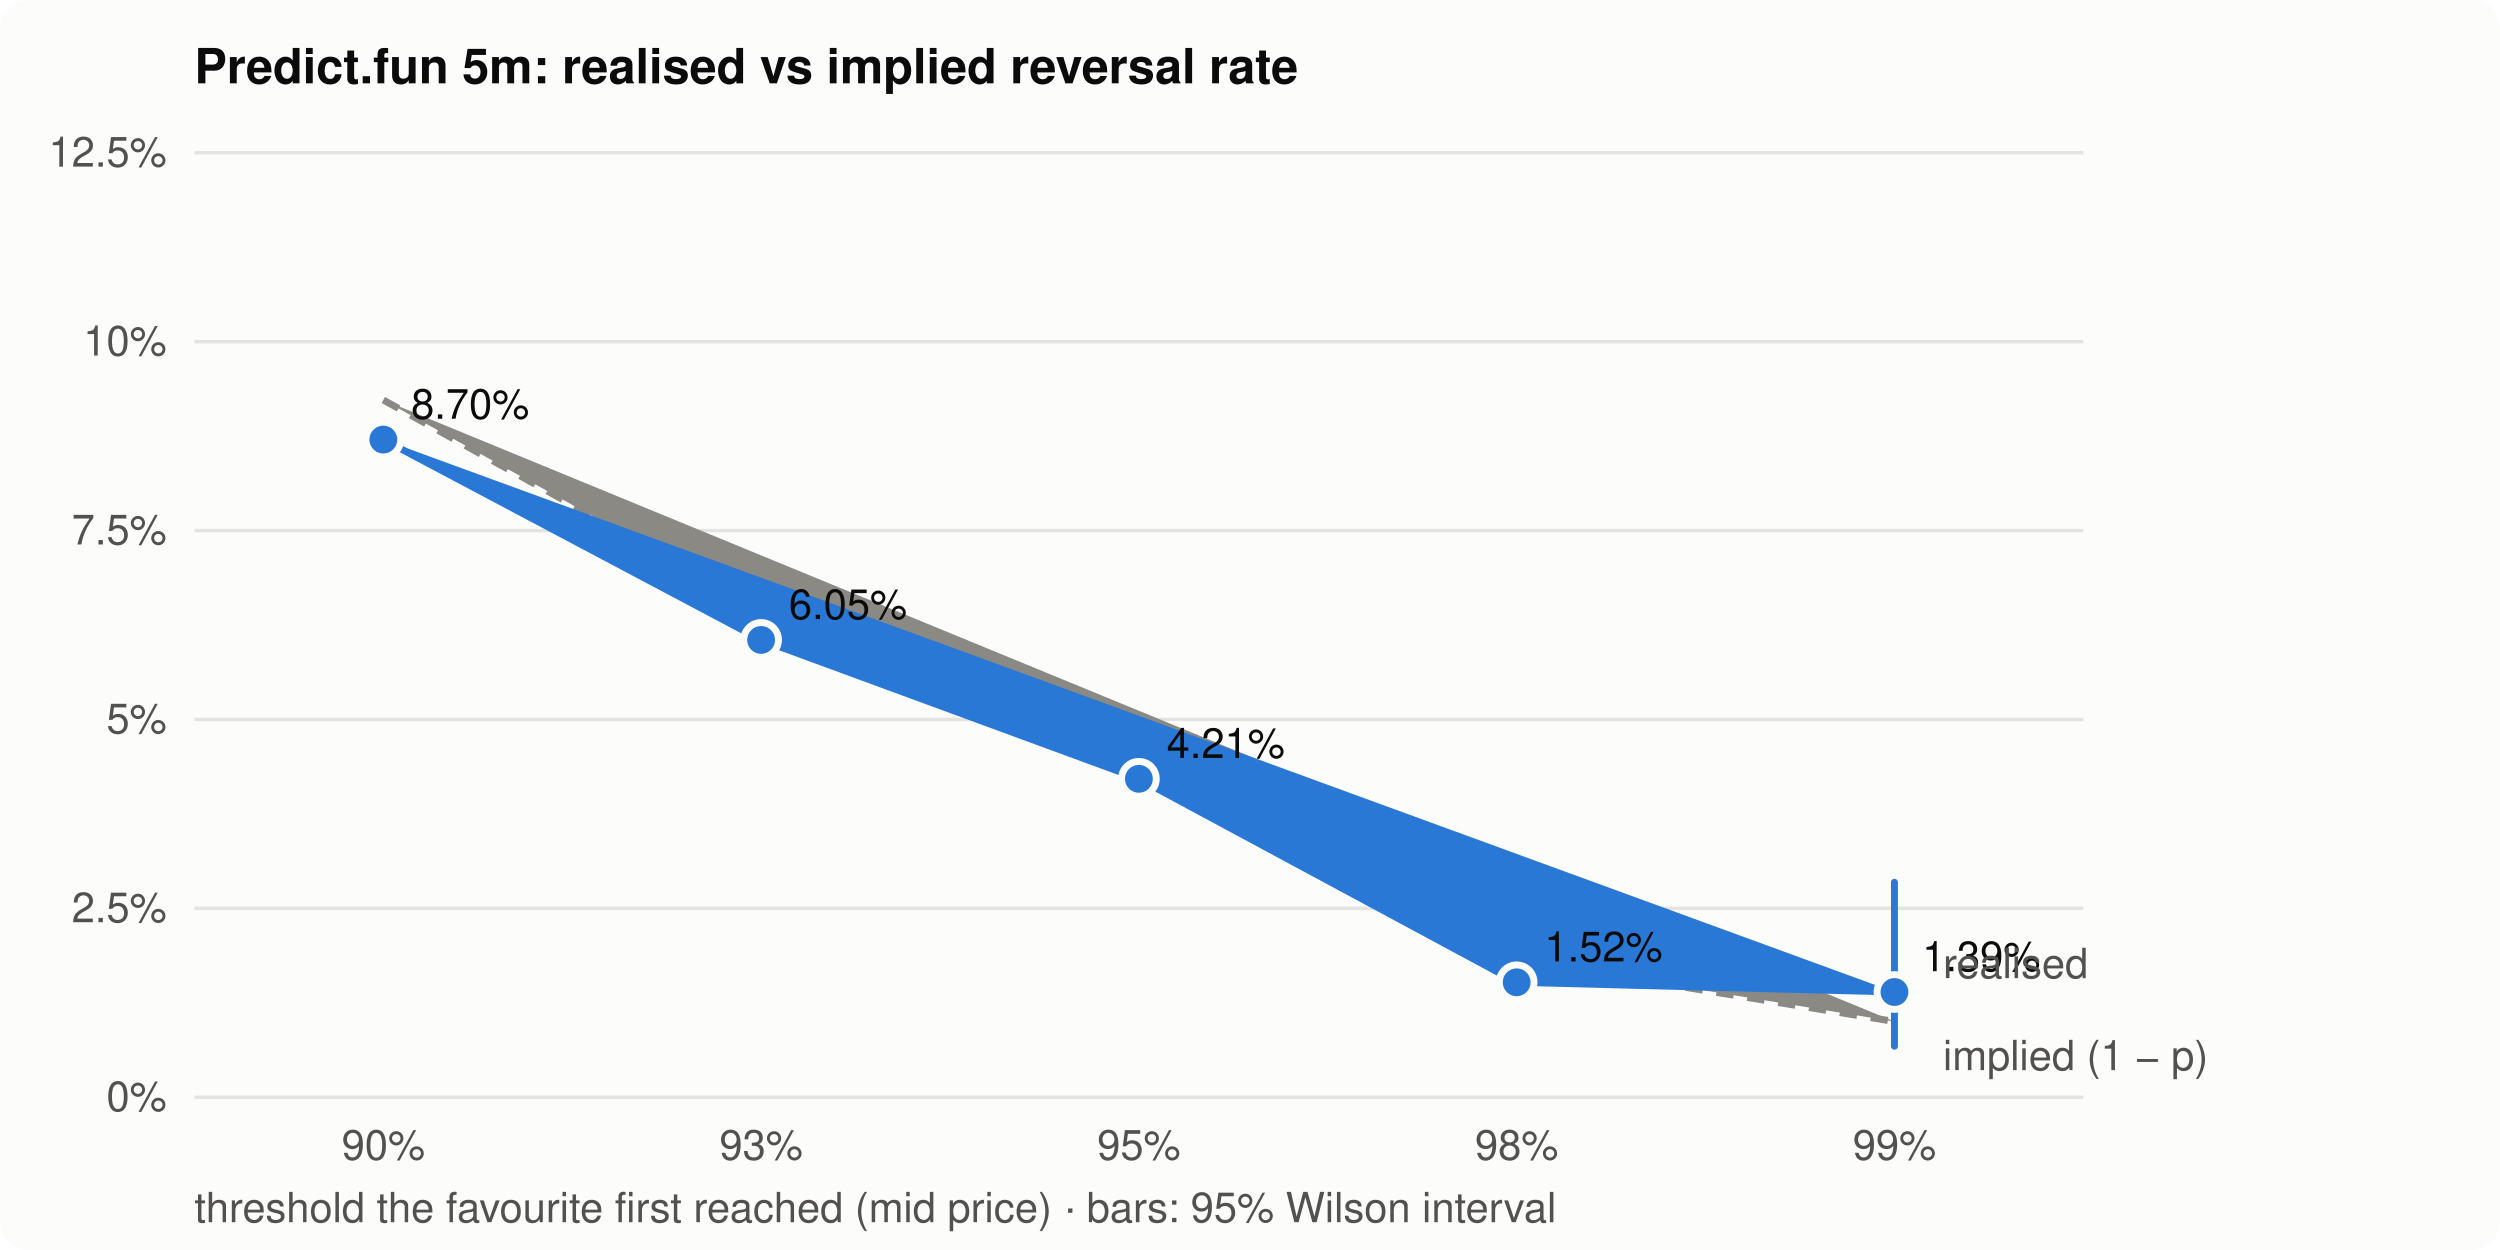
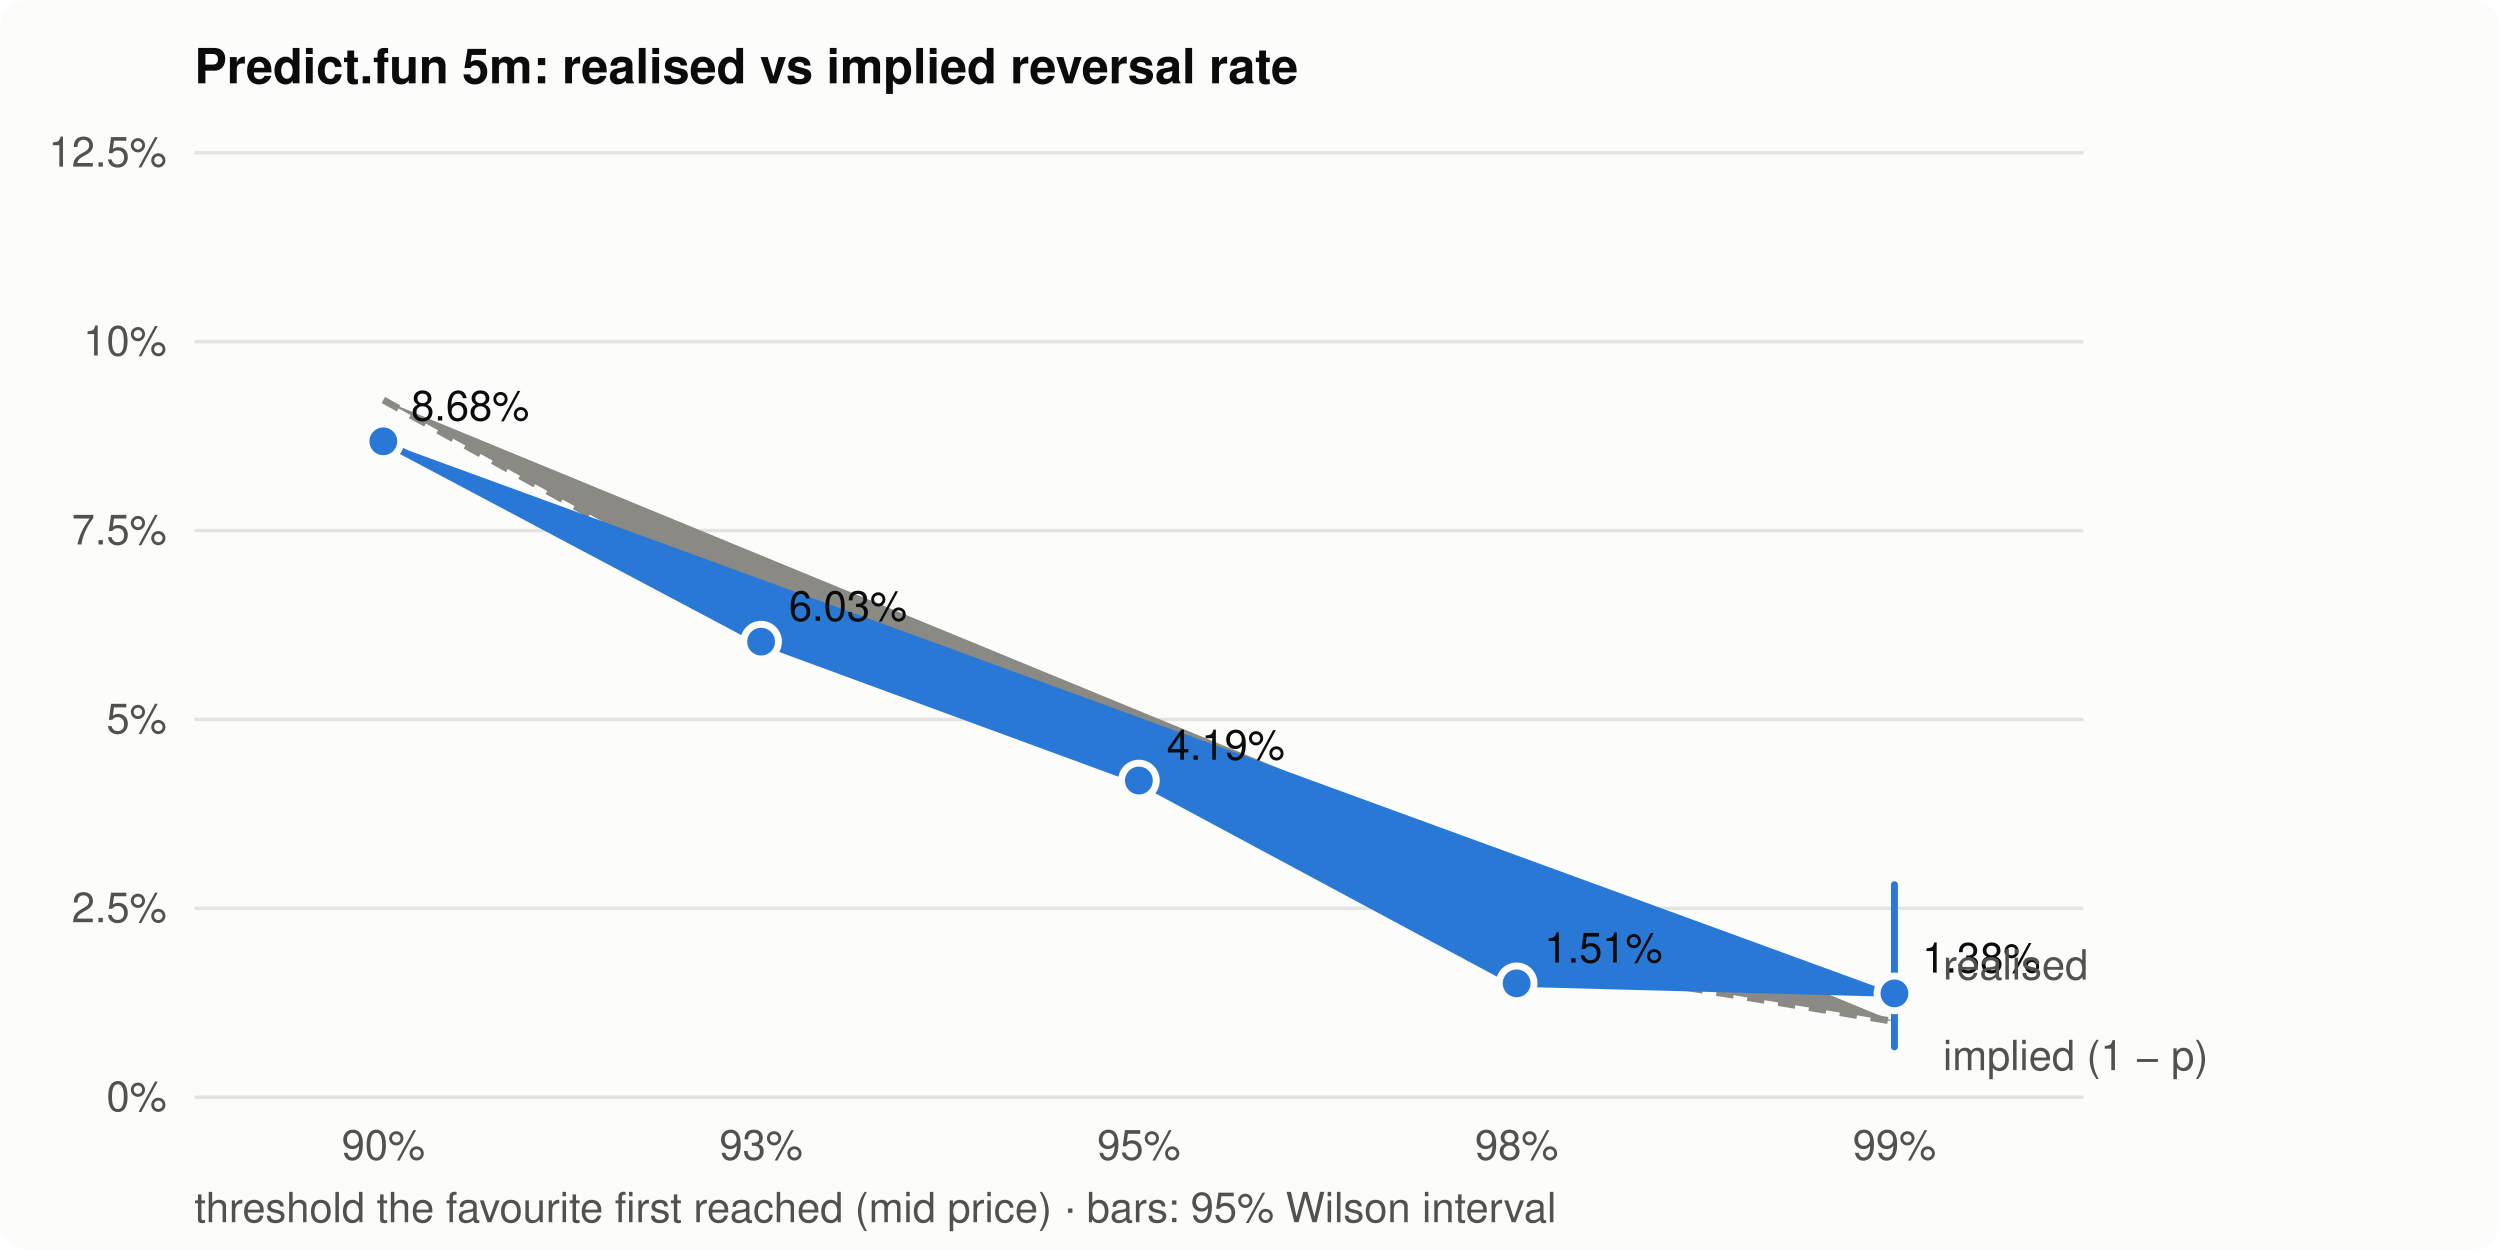
<svg xmlns="http://www.w3.org/2000/svg" viewBox="0 0 720 360" width="720" height="360" role="img" aria-label="Predict.fun 5m: realised vs implied reversal rate">
  <style>
  .bg{fill:#fcfcfb} .t1{fill:#0b0b0b} .t2{fill:#52514e} .grid{stroke:#e4e3df}
  .s1{stroke:#2a78d6;fill:#2a78d6} .s2{stroke:#eb6834;fill:#eb6834} .s3{stroke:#1baf7a;fill:#1baf7a}
  .ref{stroke:#8a8984;fill:#8a8984} .ring{stroke:#fcfcfb}
  text{font-family:-apple-system,Segoe UI,Helvetica,Arial,sans-serif;font-size:12px}
  .title{font-size:14px;font-weight:600}
  @media (prefers-color-scheme: dark){
    .bg{fill:#1a1a19} .t1{fill:#f0efec} .t2{fill:#c3c2b7} .grid{stroke:#34332f}
    .s1{stroke:#3987e5;fill:#3987e5} .s2{stroke:#d95926;fill:#d95926} .s3{stroke:#199e70;fill:#199e70}
    .ref{stroke:#9d9c96;fill:#9d9c96} .ring{stroke:#1a1a19}
  }
</style>
  <rect class="bg" width="720" height="360" rx="8" />
  <text class="t1 title" x="56" y="24">Predict.fun 5m: realised vs implied reversal rate</text>
  <line class="grid" x1="56" x2="600" y1="316.0" y2="316.0" stroke-width="1" />
  <text class="t2" x="48" y="320.0" text-anchor="end">0%</text>
  <line class="grid" x1="56" x2="600" y1="261.6" y2="261.6" stroke-width="1" />
  <text class="t2" x="48" y="265.6" text-anchor="end">2.5%</text>
  <line class="grid" x1="56" x2="600" y1="207.2" y2="207.2" stroke-width="1" />
  <text class="t2" x="48" y="211.2" text-anchor="end">5%</text>
  <line class="grid" x1="56" x2="600" y1="152.8" y2="152.8" stroke-width="1" />
  <text class="t2" x="48" y="156.8" text-anchor="end">7.5%</text>
  <line class="grid" x1="56" x2="600" y1="98.4" y2="98.4" stroke-width="1" />
  <text class="t2" x="48" y="102.4" text-anchor="end">10%</text>
  <line class="grid" x1="56" x2="600" y1="44.0" y2="44.0" stroke-width="1" />
  <text class="t2" x="48" y="48.0" text-anchor="end">12.5%</text>
  <text class="t2" x="110.4" y="334" text-anchor="middle">90%</text>
  <text class="t2" x="219.2" y="334" text-anchor="middle">93%</text>
  <text class="t2" x="328.0" y="334" text-anchor="middle">95%</text>
  <text class="t2" x="436.8" y="334" text-anchor="middle">98%</text>
  <text class="t2" x="545.6" y="334" text-anchor="middle">99%</text>
  <path class="ref" d="M110.4,115.2 L219.2,175.6 L328.0,218.1 L436.8,276.4 L545.6,294.2" fill="none" stroke-width="2" stroke-linejoin="round" stroke-dasharray="5 4" />
-   <line class="s1" x1="110.4" x2="110.4" y1="131.2" y2="121.9" stroke-width="2" stroke-linecap="round" />
-   <line class="s1" x1="219.2" x2="219.2" y1="188.2" y2="180.2" stroke-width="2" stroke-linecap="round" />
-   <line class="s1" x1="328.0" x2="328.0" y1="227.7" y2="220.8" stroke-width="2" stroke-linecap="round" />
-   <line class="s1" x1="436.8" x2="436.8" y1="285.4" y2="280.2" stroke-width="2" stroke-linecap="round" />
-   <line class="s1" x1="545.6" x2="545.6" y1="301.3" y2="254.1" stroke-width="2" stroke-linecap="round" />
-   <path class="s1" d="M110.4,126.6 L219.2,184.3 L328.0,224.3 L436.8,282.9 L545.6,285.7" fill="none" stroke-width="2" stroke-linejoin="round" />
-   <circle class="s1 ring" cx="110.4" cy="126.6" r="5" stroke-width="2" />
-   <text class="t1" x="118.4" y="120.6">8.70%</text>
-   <circle class="s1 ring" cx="219.2" cy="184.3" r="5" stroke-width="2" />
-   <text class="t1" x="227.2" y="178.3">6.05%</text>
-   <circle class="s1 ring" cx="328.0" cy="224.3" r="5" stroke-width="2" />
-   <text class="t1" x="336.0" y="218.3">4.21%</text>
-   <circle class="s1 ring" cx="436.8" cy="282.9" r="5" stroke-width="2" />
-   <text class="t1" x="444.8" y="276.9">1.52%</text>
-   <circle class="s1 ring" cx="545.6" cy="285.7" r="5" stroke-width="2" />
-   <text class="t1" x="553.6" y="279.7">1.39%</text>
+   <line class="s1" x1="110.4" x2="110.4" y1="131.6" y2="122.5" stroke-width="2" stroke-linecap="round" />
+   <line class="s1" x1="219.2" x2="219.2" y1="188.7" y2="180.8" stroke-width="2" stroke-linecap="round" />
+   <line class="s1" x1="328.0" x2="328.0" y1="228.2" y2="221.2" stroke-width="2" stroke-linecap="round" />
+   <line class="s1" x1="436.8" x2="436.8" y1="285.7" y2="280.6" stroke-width="2" stroke-linecap="round" />
+   <line class="s1" x1="545.6" x2="545.6" y1="301.5" y2="254.8" stroke-width="2" stroke-linecap="round" />
+   <path class="s1" d="M110.4,127.1 L219.2,184.8 L328.0,224.8 L436.8,283.2 L545.6,286.1" fill="none" stroke-width="2" stroke-linejoin="round" />
+   <circle class="s1 ring" cx="110.4" cy="127.1" r="5" stroke-width="2" />
+   <text class="t1" x="118.4" y="121.1">8.68%</text>
+   <circle class="s1 ring" cx="219.2" cy="184.8" r="5" stroke-width="2" />
+   <text class="t1" x="227.2" y="178.8">6.03%</text>
+   <circle class="s1 ring" cx="328.0" cy="224.8" r="5" stroke-width="2" />
+   <text class="t1" x="336.0" y="218.8">4.19%</text>
+   <circle class="s1 ring" cx="436.8" cy="283.2" r="5" stroke-width="2" />
+   <text class="t1" x="444.8" y="277.2">1.51%</text>
+   <circle class="s1 ring" cx="545.6" cy="286.1" r="5" stroke-width="2" />
+   <text class="t1" x="553.6" y="280.1">1.38%</text>
  <text class="t2" x="559.6" y="308.2">implied (1 − p)</text>
-   <text class="t2" x="559.6" y="281.7">realised</text>
+   <text class="t2" x="559.6" y="282.1">realised</text>
  <text class="t2" x="56" y="352">threshold the favourite first reached (mid price) · bars: 95% Wilson interval</text>
</svg>
